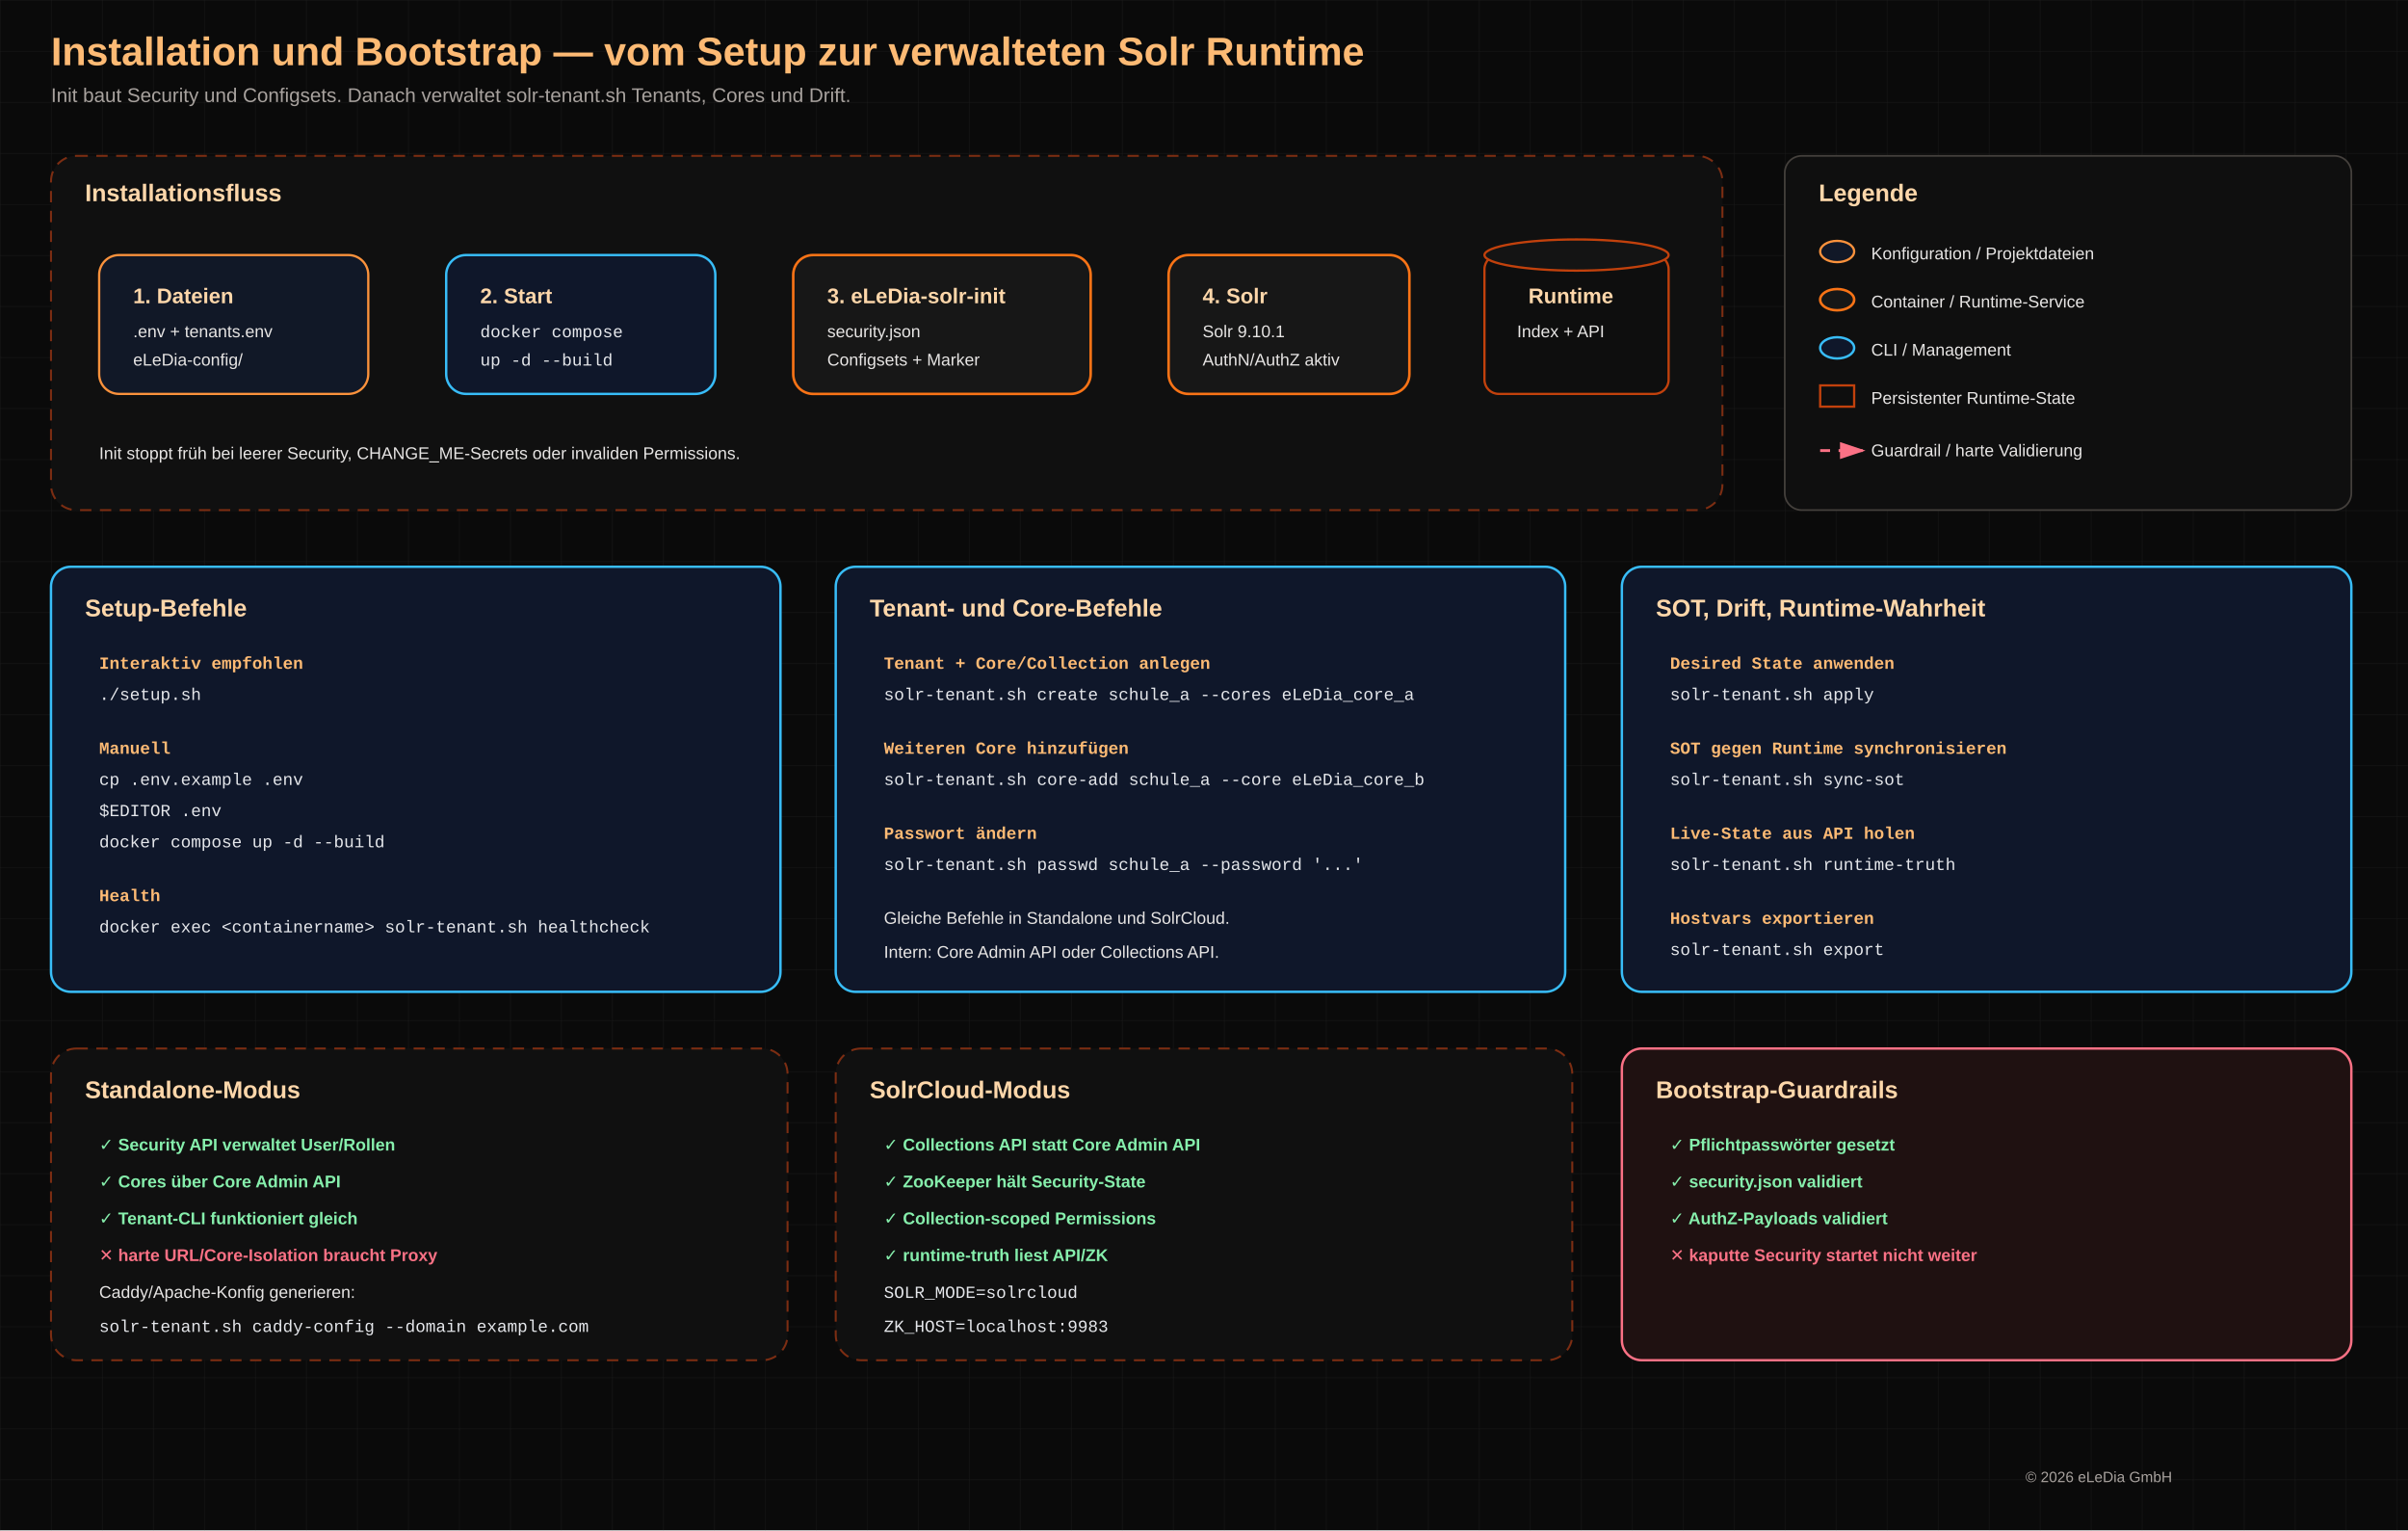
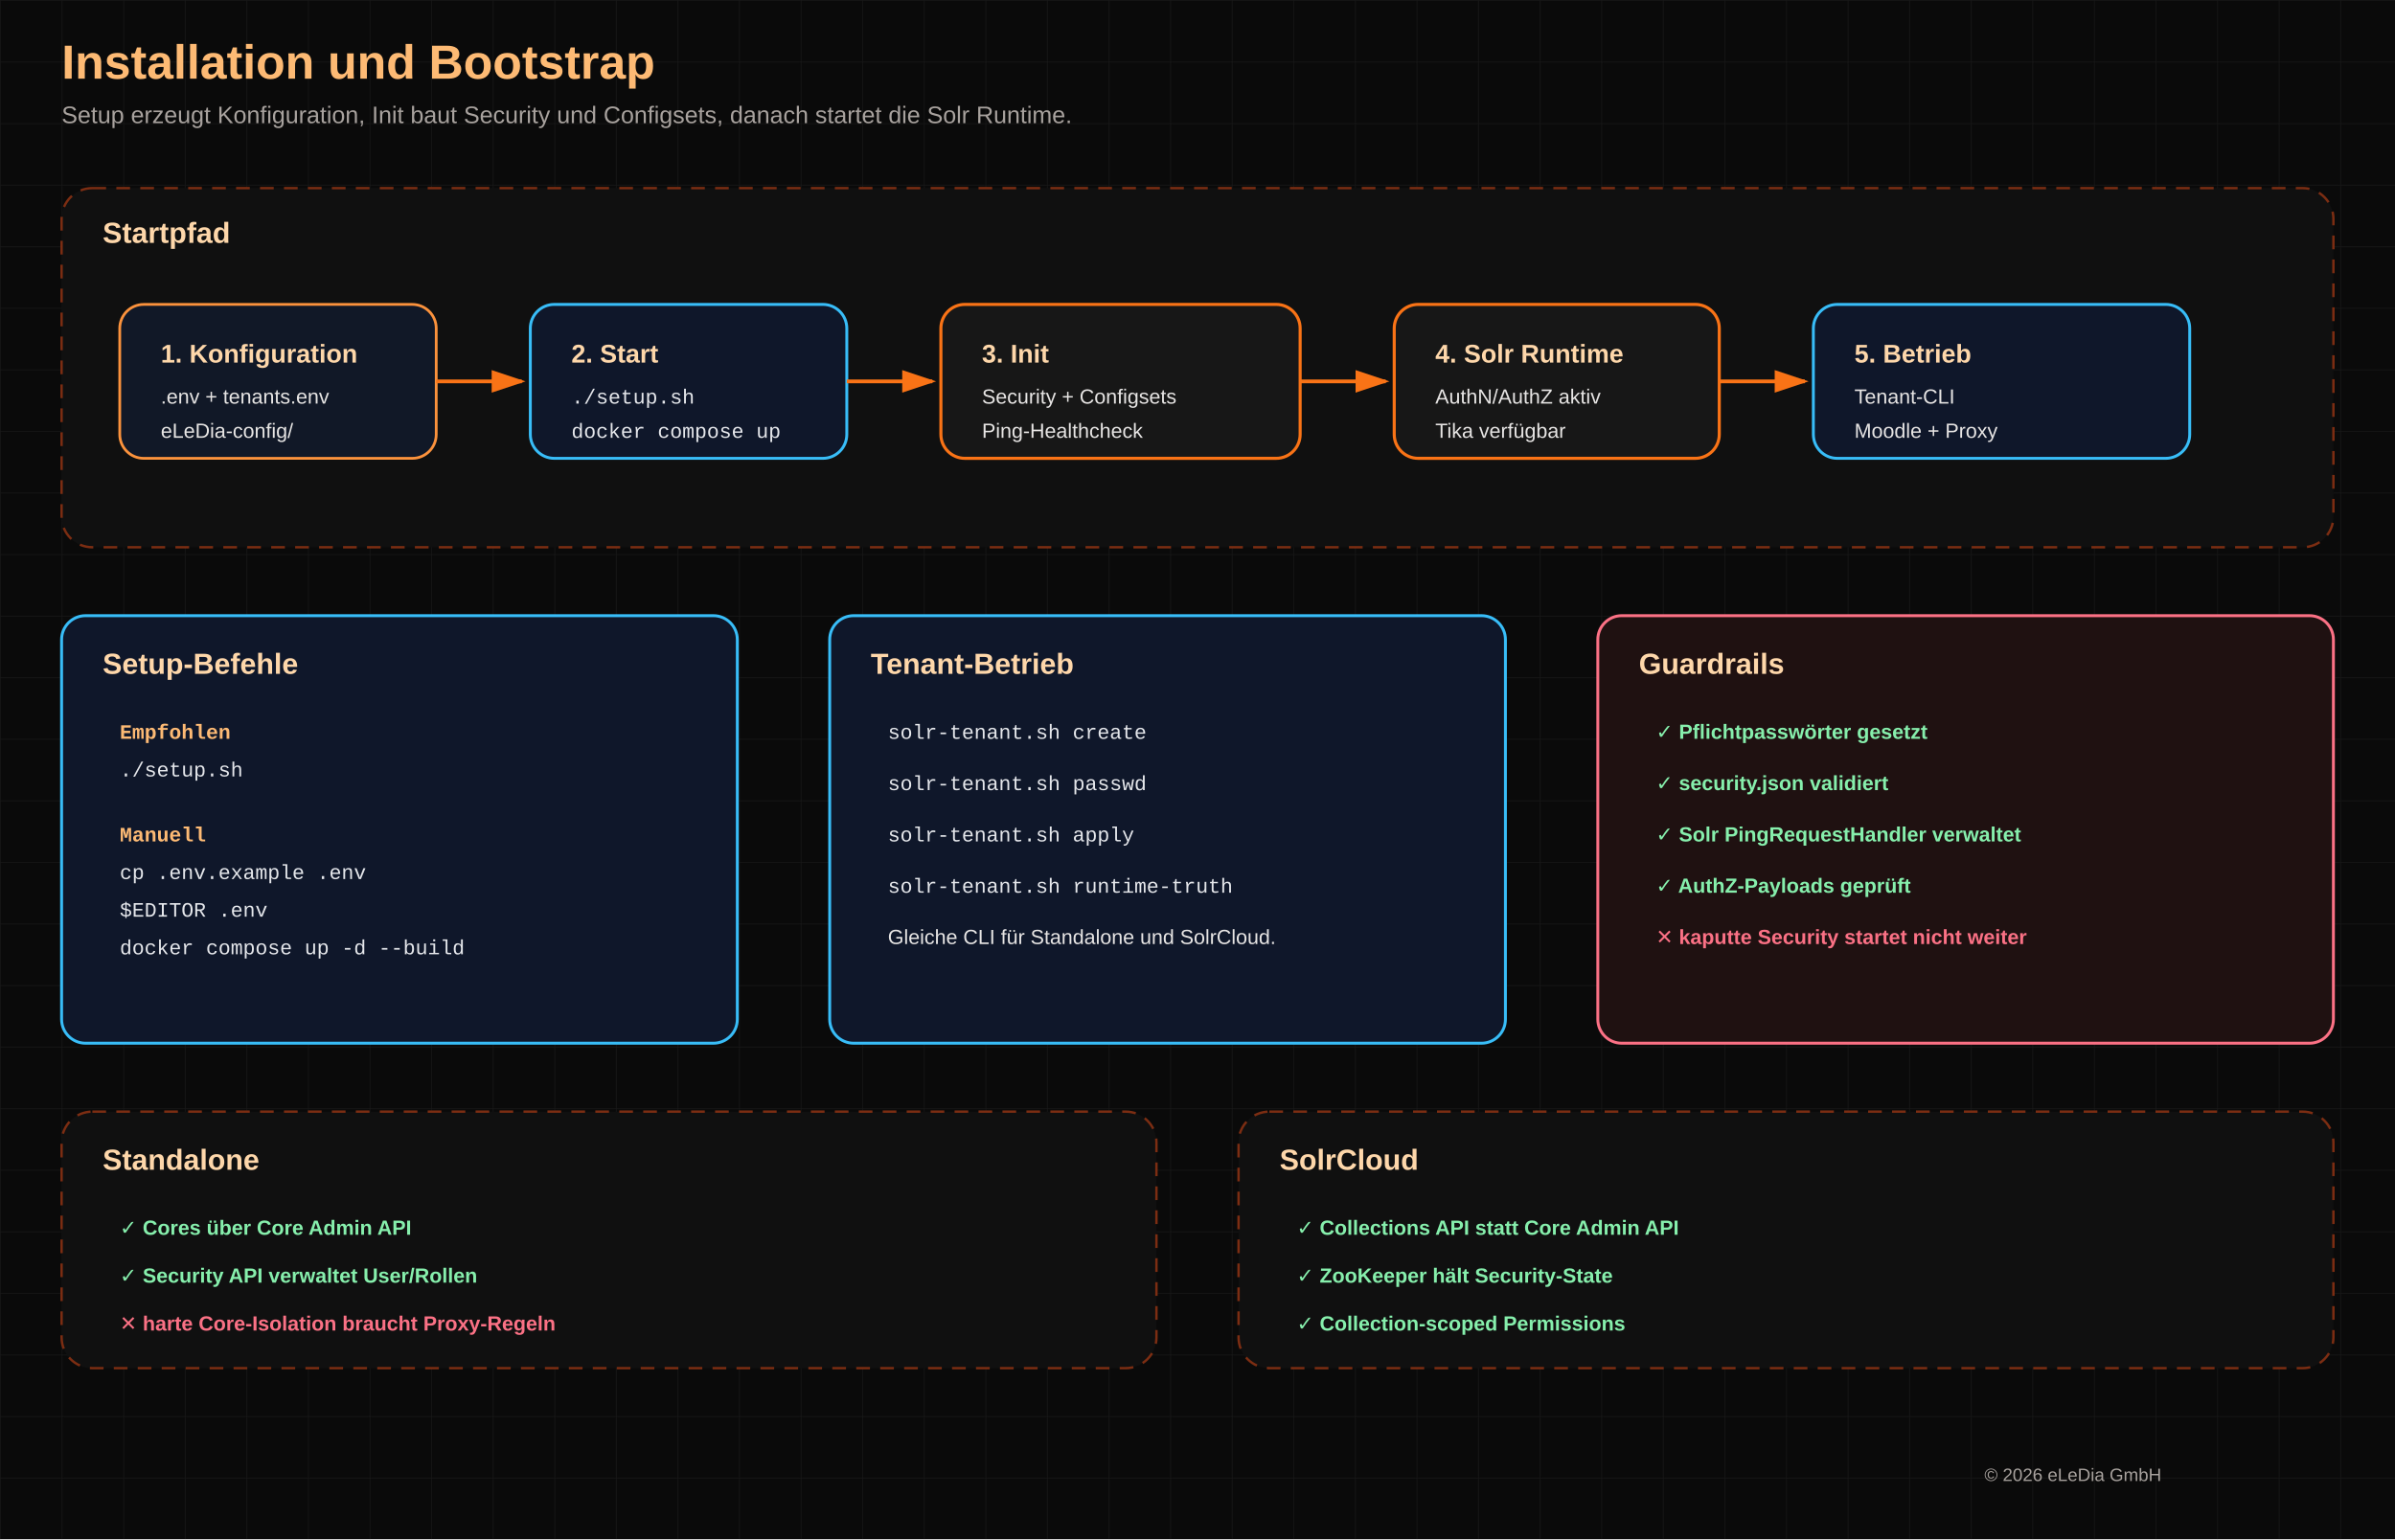
- <svg xmlns="http://www.w3.org/2000/svg" width="1700" height="1080" viewBox="0 0 1700 1080" role="img" aria-label="Installation und Bootstrap: Setup, Init, Solr Runtime, Tenant CLI und Guardrails">
+ <svg xmlns="http://www.w3.org/2000/svg" width="1400" height="900" viewBox="0 0 1400 900" role="img" aria-label="Installation und Bootstrap des eLeDia Solr Moodle Stacks">
  <defs>
    <pattern id="grid" width="36" height="36" patternUnits="userSpaceOnUse">
      <path d="M36 0H0V36" fill="none" stroke="#262626" stroke-width="0.7" />
    </pattern>
    <marker id="arr" markerWidth="10" markerHeight="10" refX="8" refY="3" orient="auto">
      <path d="M0,0 L0,6 L9,3 z" fill="#f97316" />
    </marker>
    <marker id="arrBlue" markerWidth="10" markerHeight="10" refX="8" refY="3" orient="auto">
      <path d="M0,0 L0,6 L9,3 z" fill="#38bdf8" />
    </marker>
-     <marker id="arrRose" markerWidth="10" markerHeight="10" refX="8" refY="3" orient="auto">
-       <path d="M0,0 L0,6 L9,3 z" fill="#fb7185" />
-     </marker>
    <style>
-       .bg{fill:#0a0a0a}.title{font:700 28px Arial,sans-serif;fill:#fdba74}.sub{font:400 14px Arial,sans-serif;fill:#a8a29e}.section{font:700 17px Arial,sans-serif;fill:#fed7aa}.label{font:700 15px Arial,sans-serif;fill:#fed7aa}.small{font:400 12px Arial,sans-serif;fill:#e7e5e4}.tiny{font:400 10.5px Arial,sans-serif;fill:#a8a29e}.code{font:400 12px 'Courier New',monospace;fill:#e5e7eb}.codehi{font:700 12px 'Courier New',monospace;fill:#fdba74}.ok{font:700 12px Arial,sans-serif;fill:#86efac}.warn{font:700 12px Arial,sans-serif;fill:#fb7185}.note{font:700 12px Arial,sans-serif;fill:#38bdf8}
-       .box{fill:#171717;stroke:#f97316;stroke-width:1.8;rx:14}.box2{fill:#111827;stroke:#fb923c;stroke-width:1.6;rx:14}.mgmt{fill:#0f172a;stroke:#38bdf8;stroke-width:1.7;rx:14}.guard{fill:#1f1111;stroke:#fb7185;stroke-width:1.7;rx:14}.store{fill:#0e0e0e;stroke:#c2410c;stroke-width:1.6}.muted{fill:#1a1a1a;stroke:#78716c;stroke-width:1.3;stroke-dasharray:6 5;rx:12}.panel{fill:#101010;stroke:#7c2d12;stroke-width:1.4;stroke-dasharray:8 6;rx:18}.legend{fill:#0f0f0f;stroke:#44403c;stroke-width:1.2;rx:12}
-       .arrow{stroke:#f97316;stroke-width:2.2;fill:none;marker-end:url(#arr)}.dash{stroke:#fb923c;stroke-width:1.8;fill:none;stroke-dasharray:7 6;marker-end:url(#arr)}.blue{stroke:#38bdf8;stroke-width:2;fill:none;marker-end:url(#arrBlue)}.rose{stroke:#fb7185;stroke-width:2;fill:none;stroke-dasharray:7 6;marker-end:url(#arrRose)}
+       .bg{fill:#0a0a0a}.title{font:700 28px Arial,sans-serif;fill:#fdba74}.sub{font:400 14px Arial,sans-serif;fill:#a8a29e}.section{font:700 17px Arial,sans-serif;fill:#fed7aa}.label{font:700 15px Arial,sans-serif;fill:#fed7aa}.small{font:400 12px Arial,sans-serif;fill:#e7e5e4}.tiny{font:400 10.5px Arial,sans-serif;fill:#a8a29e}.code{font:400 12px 'Courier New',monospace;fill:#e5e7eb}.codehi{font:700 12px 'Courier New',monospace;fill:#fdba74}.ok{font:700 12px Arial,sans-serif;fill:#86efac}.warn{font:700 12px Arial,sans-serif;fill:#fb7185}
+       .box{fill:#171717;stroke:#f97316;stroke-width:1.8;rx:14}.cfg{fill:#111827;stroke:#fb923c;stroke-width:1.6;rx:14}.cli{fill:#0f172a;stroke:#38bdf8;stroke-width:1.7;rx:14}.guard{fill:#1f1111;stroke:#fb7185;stroke-width:1.7;rx:14}.store{fill:#0e0e0e;stroke:#c2410c;stroke-width:1.6}.panel{fill:#101010;stroke:#7c2d12;stroke-width:1.4;stroke-dasharray:8 6;rx:18}.legend{fill:#0f0f0f;stroke:#44403c;stroke-width:1.2;rx:12}
+       .arrow{stroke:#f97316;stroke-width:2.2;fill:none;marker-end:url(#arr)}.blue{stroke:#38bdf8;stroke-width:2;fill:none;marker-end:url(#arrBlue)}
    </style>
  </defs>
-   <rect class="bg" width="1700" height="1080" />
-   <rect width="1700" height="1080" fill="url(#grid)" opacity="0.55" />
-   <text x="36" y="46" class="title">Installation und Bootstrap — vom Setup zur verwalteten Solr Runtime</text>
-   <text x="36" y="72" class="sub">Init baut Security und Configsets. Danach verwaltet solr-tenant.sh Tenants, Cores und Drift.</text>
-   <rect x="36" y="110" width="1180" height="250" class="panel" />
-   <text x="60" y="142" class="section">Installationsfluss</text>
-   <rect x="70" y="180" width="190" height="98" class="box2" />
-   <text x="94" y="214" class="label">1. Dateien</text>
-   <text x="94" y="238" class="small">.env + tenants.env</text>
-   <text x="94" y="258" class="small">eLeDia-config/</text>
-   <rect x="315" y="180" width="190" height="98" class="mgmt" />
-   <text x="339" y="214" class="label">2. Start</text>
-   <text x="339" y="238" class="code">docker compose</text>
-   <text x="339" y="258" class="code">up -d --build</text>
-   <rect x="560" y="180" width="210" height="98" class="box" />
-   <text x="584" y="214" class="label">3. eLeDia-solr-init</text>
-   <text x="584" y="238" class="small">security.json</text>
-   <text x="584" y="258" class="small">Configsets + Marker</text>
-   <rect x="825" y="180" width="170" height="98" class="box" />
-   <text x="849" y="214" class="label">4. Solr</text>
-   <text x="849" y="238" class="small">Solr 9.10.1</text>
-   <text x="849" y="258" class="small">AuthN/AuthZ aktiv</text>
-   <rect x="1048" y="180" width="130" height="98" class="store" rx="10" />
-   <ellipse cx="1113" cy="180" rx="65" ry="11" fill="#141414" stroke="#c2410c" stroke-width="1.6" />
-   <text x="1079" y="214" class="label">Runtime</text>
-   <text x="1071" y="238" class="small">Index + API</text>
-   <text x="70" y="324" class="small">Init stoppt früh bei leerer Security, CHANGE_ME-Secrets oder invaliden Permissions.</text>
-   <rect x="1260" y="110" width="400" height="250" class="legend" />
-   <text x="1284" y="142" class="section">Legende</text>
-   <rect x="1285" y="170" width="24" height="15" class="box2" />
-   <text x="1321" y="183" class="small">Konfiguration / Projektdateien</text>
-   <rect x="1285" y="204" width="24" height="15" class="box" />
-   <text x="1321" y="217" class="small">Container / Runtime-Service</text>
-   <rect x="1285" y="238" width="24" height="15" class="mgmt" />
-   <text x="1321" y="251" class="small">CLI / Management</text>
-   <rect x="1285" y="272" width="24" height="15" class="store" />
-   <text x="1321" y="285" class="small">Persistenter Runtime-State</text>
-   <line x1="1285" y1="318" x2="1315" y2="318" class="rose" />
-   <text x="1321" y="322" class="small">Guardrail / harte Validierung</text>
-   <rect x="36" y="400" width="515" height="300" class="mgmt" />
-   <text x="60" y="435" class="section">Setup-Befehle</text>
-   <text x="70" y="472" class="codehi">Interaktiv empfohlen</text>
-   <text x="70" y="494" class="code">./setup.sh</text>
-   <text x="70" y="532" class="codehi">Manuell</text>
-   <text x="70" y="554" class="code">cp .env.example .env</text>
-   <text x="70" y="576" class="code">$EDITOR .env</text>
-   <text x="70" y="598" class="code">docker compose up -d --build</text>
-   <text x="70" y="636" class="codehi">Health</text>
-   <text x="70" y="658" class="code">docker exec &lt;containername&gt; solr-tenant.sh healthcheck</text>
-   <rect x="590" y="400" width="515" height="300" class="mgmt" />
-   <text x="614" y="435" class="section">Tenant- und Core-Befehle</text>
-   <text x="624" y="472" class="codehi">Tenant + Core/Collection anlegen</text>
-   <text x="624" y="494" class="code">solr-tenant.sh create schule_a --cores eLeDia_core_a</text>
-   <text x="624" y="532" class="codehi">Weiteren Core hinzufügen</text>
-   <text x="624" y="554" class="code">solr-tenant.sh core-add schule_a --core eLeDia_core_b</text>
-   <text x="624" y="592" class="codehi">Passwort ändern</text>
-   <text x="624" y="614" class="code">solr-tenant.sh passwd schule_a --password '...'</text>
-   <text x="624" y="652" class="small">Gleiche Befehle in Standalone und SolrCloud.</text>
-   <text x="624" y="676" class="small">Intern: Core Admin API oder Collections API.</text>
-   <rect x="1145" y="400" width="515" height="300" class="mgmt" />
-   <text x="1169" y="435" class="section">SOT, Drift, Runtime-Wahrheit</text>
-   <text x="1179" y="472" class="codehi">Desired State anwenden</text>
-   <text x="1179" y="494" class="code">solr-tenant.sh apply</text>
-   <text x="1179" y="532" class="codehi">SOT gegen Runtime synchronisieren</text>
-   <text x="1179" y="554" class="code">solr-tenant.sh sync-sot</text>
-   <text x="1179" y="592" class="codehi">Live-State aus API holen</text>
-   <text x="1179" y="614" class="code">solr-tenant.sh runtime-truth</text>
-   <text x="1179" y="652" class="codehi">Hostvars exportieren</text>
-   <text x="1179" y="674" class="code">solr-tenant.sh export</text>
-   <rect x="36" y="740" width="520" height="220" class="panel" />
-   <text x="60" y="775" class="section">Standalone-Modus</text>
-   <text x="70" y="812" class="ok">✓ Security API verwaltet User/Rollen</text>
-   <text x="70" y="838" class="ok">✓ Cores über Core Admin API</text>
-   <text x="70" y="864" class="ok">✓ Tenant-CLI funktioniert gleich</text>
-   <text x="70" y="890" class="warn">✕ harte URL/Core-Isolation braucht Proxy</text>
-   <text x="70" y="916" class="small">Caddy/Apache-Konfig generieren:</text>
-   <text x="70" y="940" class="code">solr-tenant.sh caddy-config --domain example.com</text>
-   <rect x="590" y="740" width="520" height="220" class="panel" />
-   <text x="614" y="775" class="section">SolrCloud-Modus</text>
-   <text x="624" y="812" class="ok">✓ Collections API statt Core Admin API</text>
-   <text x="624" y="838" class="ok">✓ ZooKeeper hält Security-State</text>
-   <text x="624" y="864" class="ok">✓ Collection-scoped Permissions</text>
-   <text x="624" y="890" class="ok">✓ runtime-truth liest API/ZK</text>
-   <text x="624" y="916" class="code">SOLR_MODE=solrcloud</text>
-   <text x="624" y="940" class="code">ZK_HOST=localhost:9983</text>
-   <rect x="1145" y="740" width="515" height="220" class="guard" />
-   <text x="1169" y="775" class="section">Bootstrap-Guardrails</text>
-   <text x="1179" y="812" class="ok">✓ Pflichtpasswörter gesetzt</text>
-   <text x="1179" y="838" class="ok">✓ security.json validiert</text>
-   <text x="1179" y="864" class="ok">✓ AuthZ-Payloads validiert</text>
-   <text x="1179" y="890" class="warn">✕ kaputte Security startet nicht weiter</text>
-   <text x="1430" y="1046" class="tiny">© 2026 eLeDia GmbH</text>
+   <rect class="bg" width="1400" height="900" />
+   <rect width="1400" height="900" fill="url(#grid)" opacity="0.55" />
+   <text x="36" y="46" class="title">Installation und Bootstrap</text>
+   <text x="36" y="72" class="sub">Setup erzeugt Konfiguration, Init baut Security und Configsets, danach startet die Solr Runtime.</text>
+   <rect x="36" y="110" width="1328" height="210" class="panel" />
+   <text x="60" y="142" class="section">Startpfad</text>
+   <rect x="70" y="178" width="185" height="90" class="cfg" />
+   <text x="94" y="212" class="label">1. Konfiguration</text>
+   <text x="94" y="236" class="small">.env + tenants.env</text>
+   <text x="94" y="256" class="small">eLeDia-config/</text>
+   <rect x="310" y="178" width="185" height="90" class="cli" />
+   <text x="334" y="212" class="label">2. Start</text>
+   <text x="334" y="236" class="code">./setup.sh</text>
+   <text x="334" y="256" class="code">docker compose up</text>
+   <rect x="550" y="178" width="210" height="90" class="box" />
+   <text x="574" y="212" class="label">3. Init</text>
+   <text x="574" y="236" class="small">Security + Configsets</text>
+   <text x="574" y="256" class="small">Ping-Healthcheck</text>
+   <rect x="815" y="178" width="190" height="90" class="box" />
+   <text x="839" y="212" class="label">4. Solr Runtime</text>
+   <text x="839" y="236" class="small">AuthN/AuthZ aktiv</text>
+   <text x="839" y="256" class="small">Tika verfügbar</text>
+   <rect x="1060" y="178" width="220" height="90" class="cli" />
+   <text x="1084" y="212" class="label">5. Betrieb</text>
+   <text x="1084" y="236" class="small">Tenant-CLI</text>
+   <text x="1084" y="256" class="small">Moodle + Proxy</text>
+   <path d="M255 223H305" class="arrow" />
+   <path d="M495 223H545" class="arrow" />
+   <path d="M760 223H810" class="arrow" />
+   <path d="M1005 223H1055" class="arrow" />
+   <rect x="36" y="360" width="395" height="250" class="cli" />
+   <text x="60" y="394" class="section">Setup-Befehle</text>
+   <text x="70" y="432" class="codehi">Empfohlen</text>
+   <text x="70" y="454" class="code">./setup.sh</text>
+   <text x="70" y="492" class="codehi">Manuell</text>
+   <text x="70" y="514" class="code">cp .env.example .env</text>
+   <text x="70" y="536" class="code">$EDITOR .env</text>
+   <text x="70" y="558" class="code">docker compose up -d --build</text>
+   <rect x="485" y="360" width="395" height="250" class="cli" />
+   <text x="509" y="394" class="section">Tenant-Betrieb</text>
+   <text x="519" y="432" class="code">solr-tenant.sh create</text>
+   <text x="519" y="462" class="code">solr-tenant.sh passwd</text>
+   <text x="519" y="492" class="code">solr-tenant.sh apply</text>
+   <text x="519" y="522" class="code">solr-tenant.sh runtime-truth</text>
+   <text x="519" y="552" class="small">Gleiche CLI für Standalone und SolrCloud.</text>
+   <rect x="934" y="360" width="430" height="250" class="guard" />
+   <text x="958" y="394" class="section">Guardrails</text>
+   <text x="968" y="432" class="ok">✓ Pflichtpasswörter gesetzt</text>
+   <text x="968" y="462" class="ok">✓ security.json validiert</text>
+   <text x="968" y="492" class="ok">✓ Solr PingRequestHandler verwaltet</text>
+   <text x="968" y="522" class="ok">✓ AuthZ-Payloads geprüft</text>
+   <text x="968" y="552" class="warn">✕ kaputte Security startet nicht weiter</text>
+   <rect x="36" y="650" width="640" height="150" class="panel" />
+   <text x="60" y="684" class="section">Standalone</text>
+   <text x="70" y="722" class="ok">✓ Cores über Core Admin API</text>
+   <text x="70" y="750" class="ok">✓ Security API verwaltet User/Rollen</text>
+   <text x="70" y="778" class="warn">✕ harte Core-Isolation braucht Proxy-Regeln</text>
+   <rect x="724" y="650" width="640" height="150" class="panel" />
+   <text x="748" y="684" class="section">SolrCloud</text>
+   <text x="758" y="722" class="ok">✓ Collections API statt Core Admin API</text>
+   <text x="758" y="750" class="ok">✓ ZooKeeper hält Security-State</text>
+   <text x="758" y="778" class="ok">✓ Collection-scoped Permissions</text>
+   <text x="1160" y="866" class="tiny">© 2026 eLeDia GmbH</text>
</svg>
